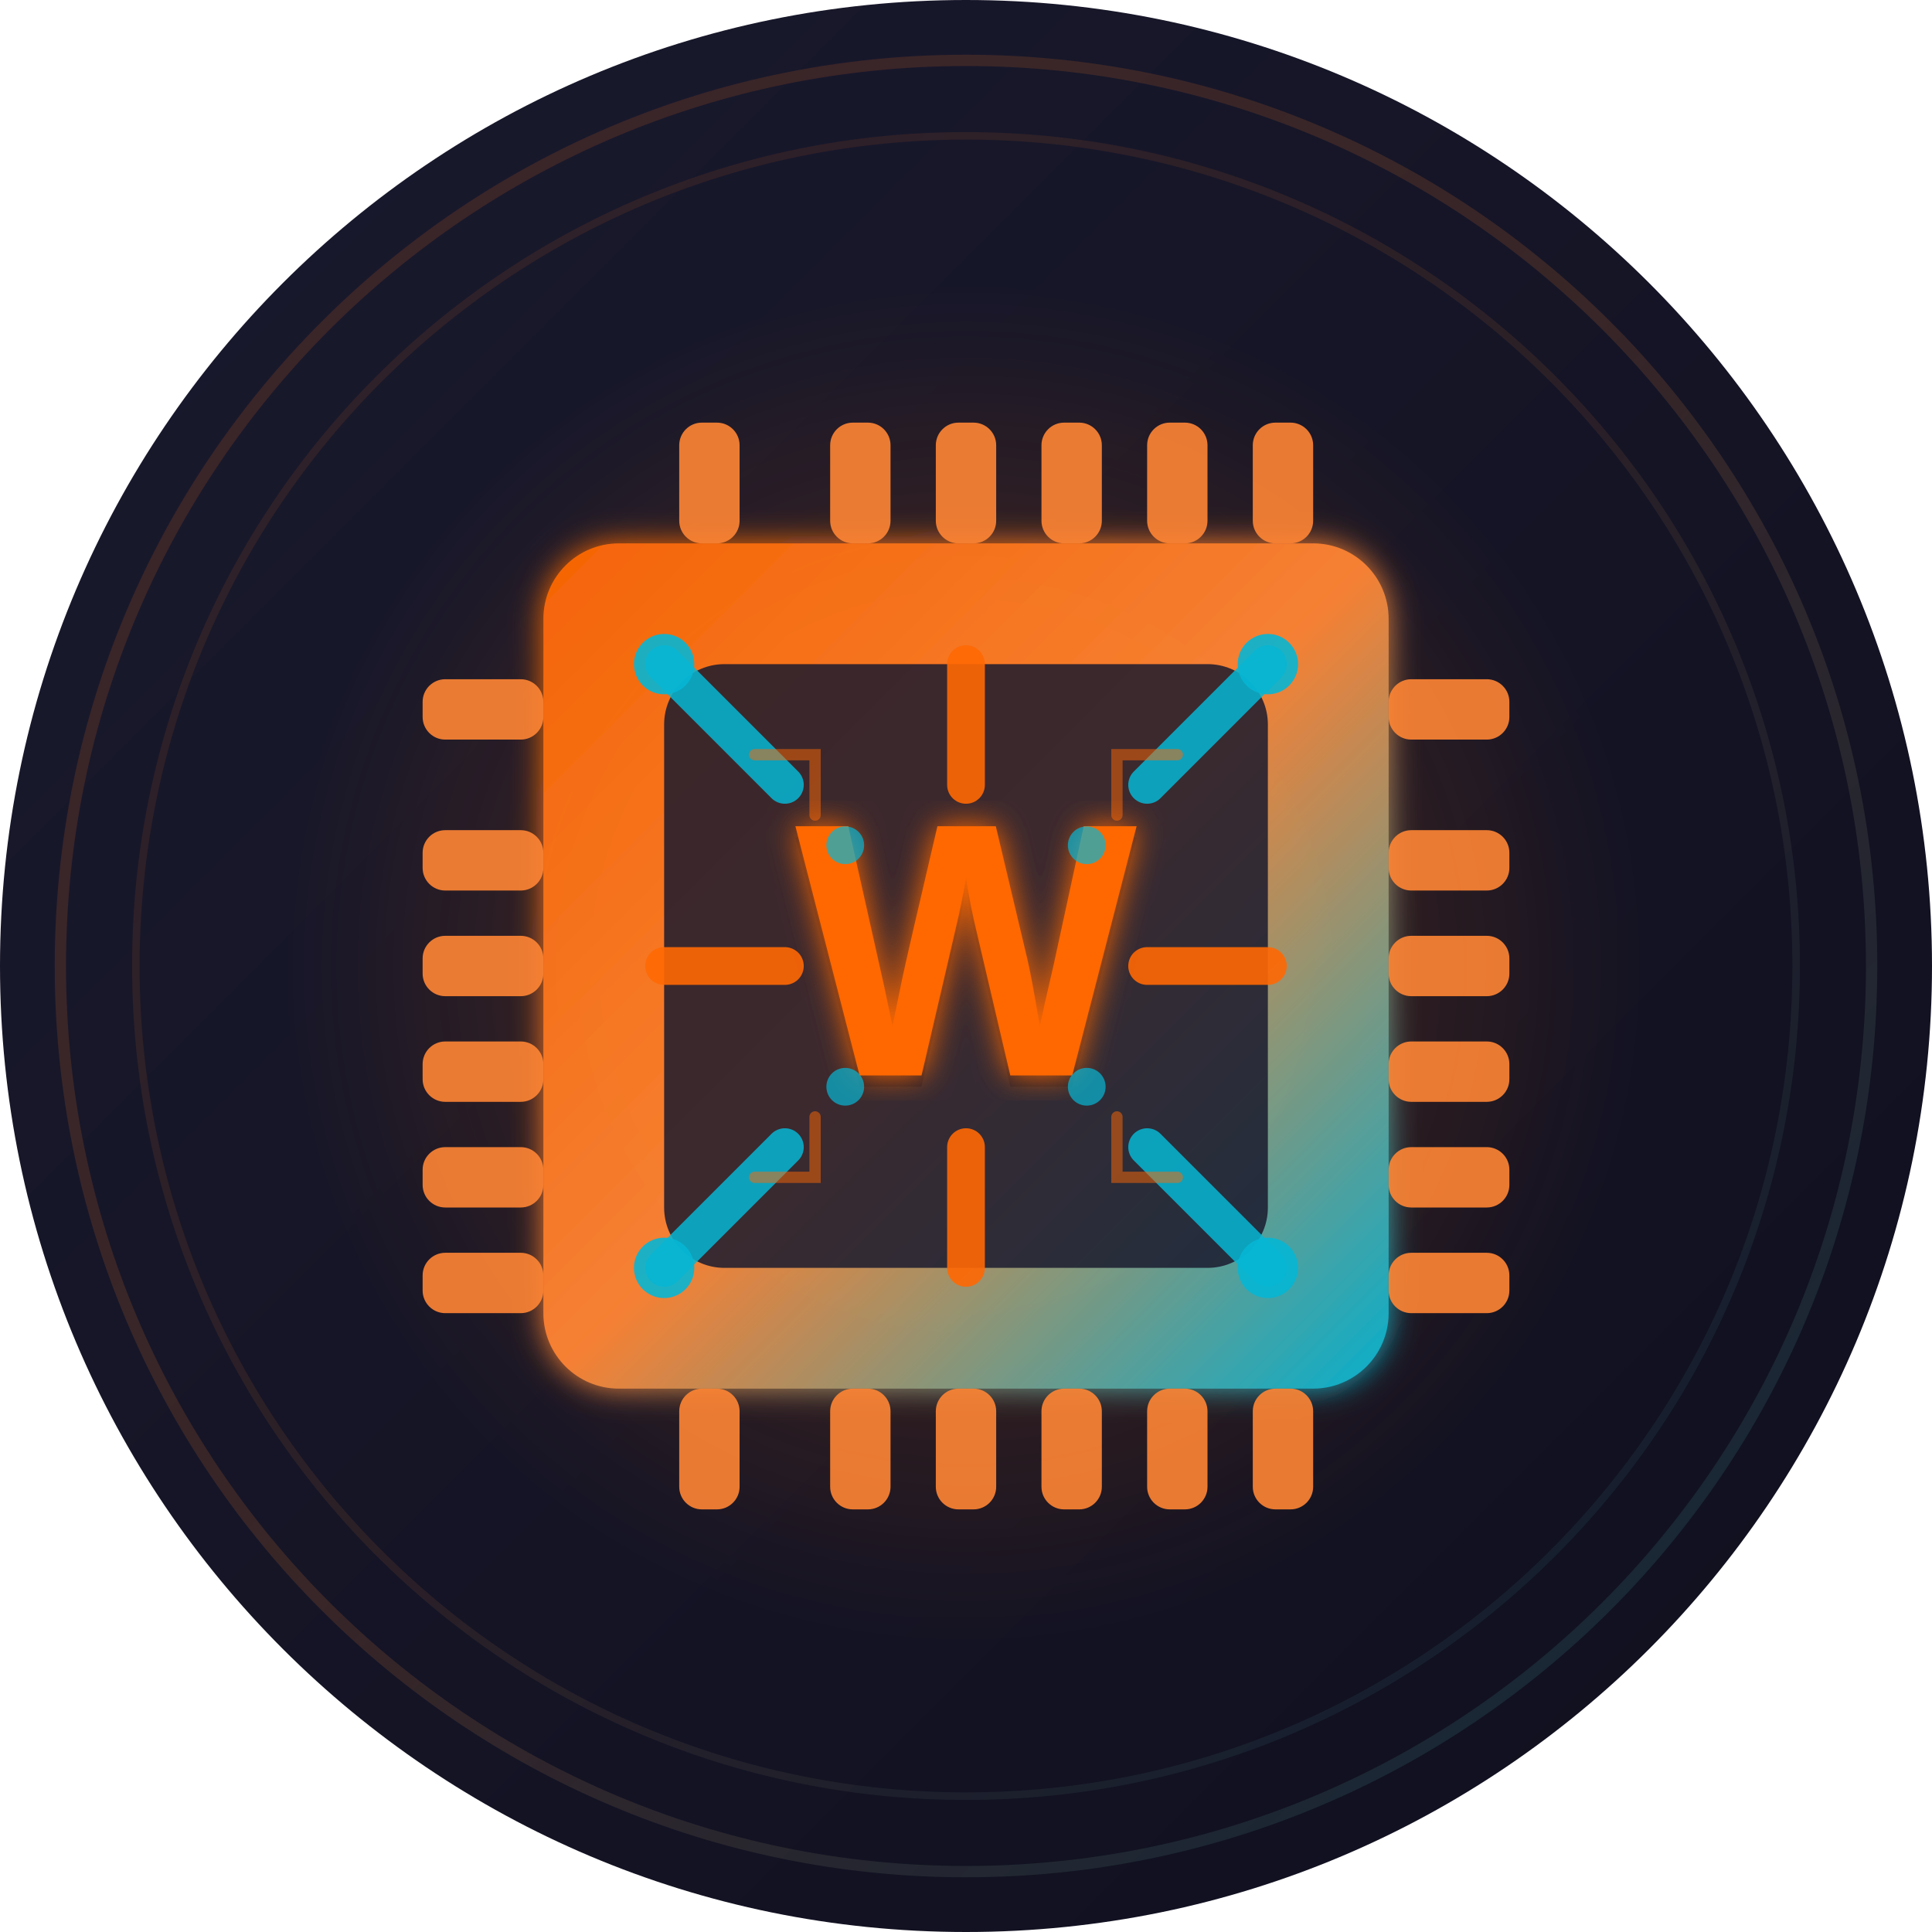
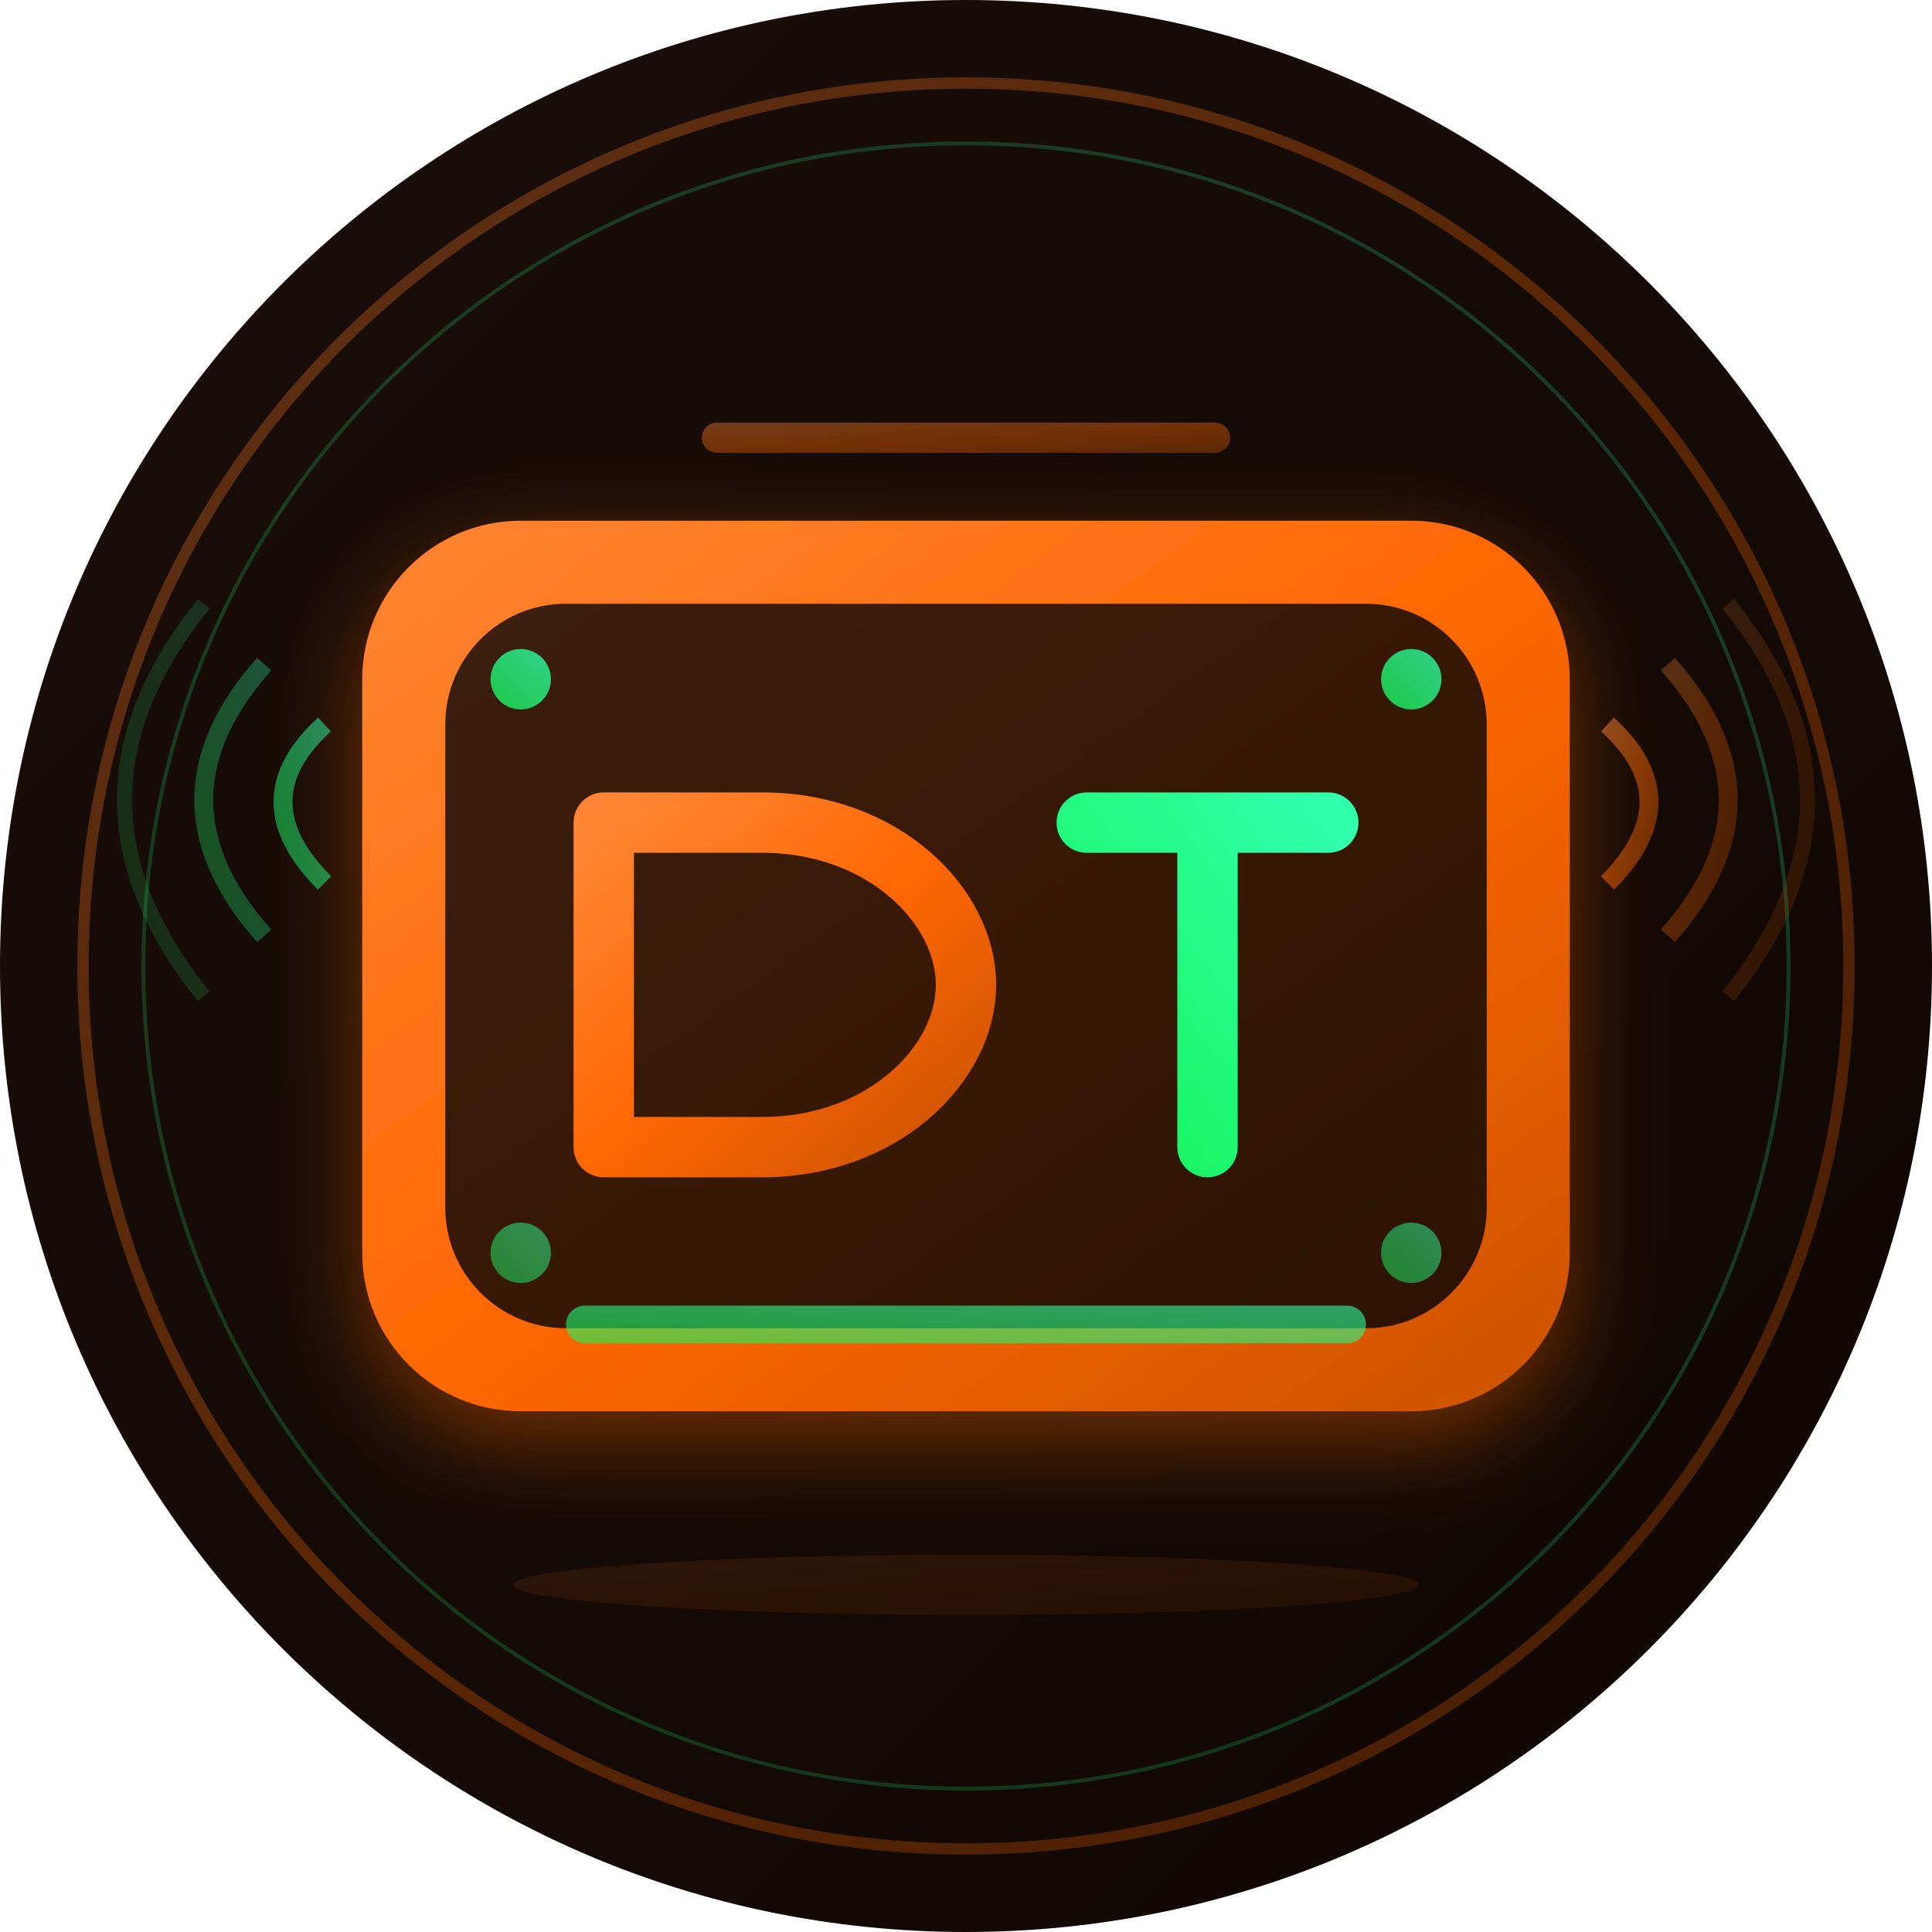
<svg xmlns="http://www.w3.org/2000/svg" viewBox="0 0 512 512" fill="none">
  <defs>
-     <linearGradient id="mainGrad" x1="0%" y1="0%" x2="100%" y2="100%">
-       <stop offset="0%" style="stop-color:#ff6803;stop-opacity:1" />
-       <stop offset="50%" style="stop-color:#ff8534;stop-opacity:1" />
-       <stop offset="100%" style="stop-color:#06b6d4;stop-opacity:1" />
+     <linearGradient id="primaryGrad" x1="0%" y1="0%" x2="100%" y2="100%">
+       <stop offset="0%" style="stop-color:#FF8534;stop-opacity:1" />
+       <stop offset="50%" style="stop-color:#FF6803;stop-opacity:1" />
+       <stop offset="100%" style="stop-color:#CC5202;stop-opacity:1" />
    </linearGradient>
-     <linearGradient id="darkGrad" x1="0%" y1="0%" x2="100%" y2="100%">
-       <stop offset="0%" style="stop-color:#1a1a2e;stop-opacity:1" />
-       <stop offset="100%" style="stop-color:#0f0f1e;stop-opacity:1" />
+     <linearGradient id="accentGrad" x1="0%" y1="100%" x2="100%" y2="0%">
+       <stop offset="0%" style="stop-color:#16F456;stop-opacity:1" />
+       <stop offset="100%" style="stop-color:#30FFAC;stop-opacity:1" />
    </linearGradient>
-     <filter id="chipGlow">
-       <feGaussianBlur stdDeviation="4" result="coloredBlur" />
+     <linearGradient id="bgGrad" x1="0%" y1="0%" x2="100%" y2="100%">
+       <stop offset="0%" style="stop-color:#1A0E09;stop-opacity:1" />
+       <stop offset="100%" style="stop-color:#0F0703;stop-opacity:1" />
+     </linearGradient>
+     <filter id="glow" x="-50%" y="-50%" width="200%" height="200%">
+       <feGaussianBlur stdDeviation="8" result="coloredBlur" />
      <feMerge>
        <feMergeNode in="coloredBlur" />
        <feMergeNode in="SourceGraphic" />
      </feMerge>
    </filter>
-     <radialGradient id="centerGlow">
-       <stop offset="0%" style="stop-color:#ff6803;stop-opacity:0.3" />
-       <stop offset="100%" style="stop-color:#ff6803;stop-opacity:0" />
-     </radialGradient>
+     <filter id="shadow" x="-20%" y="-20%" width="140%" height="140%">
+       <feDropShadow dx="0" dy="8" stdDeviation="12" flood-color="#FF6803" flood-opacity="0.4" />
+     </filter>
  </defs>
-   <circle cx="256" cy="256" r="256" fill="url(#darkGrad)" />
-   <circle cx="256" cy="256" r="240" fill="none" stroke="url(#mainGrad)" stroke-width="3" opacity="0.15" />
-   <circle cx="256" cy="256" r="220" fill="none" stroke="url(#mainGrad)" stroke-width="2" opacity="0.1" />
-   <circle cx="256" cy="256" r="180" fill="url(#centerGlow)" />
-   <rect x="144" y="144" width="224" height="224" rx="20" fill="url(#mainGrad)" opacity="0.95" filter="url(#chipGlow)" />
-   <rect x="176" y="176" width="160" height="160" rx="16" fill="#1a1a2e" opacity="0.85" />
-   <path d="M256 208 L256 176" stroke="#ff6803" stroke-width="10" stroke-linecap="round" opacity="0.9" />
-   <path d="M256 336 L256 304" stroke="#ff6803" stroke-width="10" stroke-linecap="round" opacity="0.9" />
-   <path d="M208 256 L176 256" stroke="#ff6803" stroke-width="10" stroke-linecap="round" opacity="0.9" />
-   <path d="M336 256 L304 256" stroke="#ff6803" stroke-width="10" stroke-linecap="round" opacity="0.9" />
-   <path d="M208 208 L176 176" stroke="#06b6d4" stroke-width="10" stroke-linecap="round" opacity="0.85" />
-   <path d="M304 208 L336 176" stroke="#06b6d4" stroke-width="10" stroke-linecap="round" opacity="0.85" />
-   <path d="M208 304 L176 336" stroke="#06b6d4" stroke-width="10" stroke-linecap="round" opacity="0.85" />
-   <path d="M304 304 L336 336" stroke="#06b6d4" stroke-width="10" stroke-linecap="round" opacity="0.85" />
-   <circle cx="176" cy="176" r="8" fill="#06b6d4" opacity="0.9" />
-   <circle cx="336" cy="176" r="8" fill="#06b6d4" opacity="0.9" />
-   <circle cx="176" cy="336" r="8" fill="#06b6d4" opacity="0.9" />
-   <circle cx="336" cy="336" r="8" fill="#06b6d4" opacity="0.9" />
-   <text x="256" y="288" font-family="'Segoe UI', Arial, sans-serif" font-size="96" font-weight="bold" fill="#0f0f1e" text-anchor="middle" opacity="0.3">W</text>
-   <text x="256" y="285" font-family="'Segoe UI', Arial, sans-serif" font-size="96" font-weight="bold" fill="#ff6803" text-anchor="middle" filter="url(#chipGlow)">W</text>
-   <rect x="112" y="180" width="32" height="16" rx="6" fill="#ff8534" opacity="0.9" />
-   <rect x="112" y="220" width="32" height="16" rx="6" fill="#ff8534" opacity="0.9" />
-   <rect x="112" y="248" width="32" height="16" rx="6" fill="#ff8534" opacity="0.9" />
-   <rect x="112" y="276" width="32" height="16" rx="6" fill="#ff8534" opacity="0.9" />
-   <rect x="112" y="304" width="32" height="16" rx="6" fill="#ff8534" opacity="0.9" />
-   <rect x="112" y="332" width="32" height="16" rx="6" fill="#ff8534" opacity="0.9" />
-   <rect x="368" y="180" width="32" height="16" rx="6" fill="#ff8534" opacity="0.9" />
-   <rect x="368" y="220" width="32" height="16" rx="6" fill="#ff8534" opacity="0.9" />
-   <rect x="368" y="248" width="32" height="16" rx="6" fill="#ff8534" opacity="0.9" />
-   <rect x="368" y="276" width="32" height="16" rx="6" fill="#ff8534" opacity="0.9" />
-   <rect x="368" y="304" width="32" height="16" rx="6" fill="#ff8534" opacity="0.9" />
-   <rect x="368" y="332" width="32" height="16" rx="6" fill="#ff8534" opacity="0.9" />
-   <rect x="180" y="112" width="16" height="32" rx="6" fill="#ff8534" opacity="0.9" />
-   <rect x="220" y="112" width="16" height="32" rx="6" fill="#ff8534" opacity="0.9" />
-   <rect x="248" y="112" width="16" height="32" rx="6" fill="#ff8534" opacity="0.9" />
-   <rect x="276" y="112" width="16" height="32" rx="6" fill="#ff8534" opacity="0.9" />
-   <rect x="304" y="112" width="16" height="32" rx="6" fill="#ff8534" opacity="0.9" />
-   <rect x="332" y="112" width="16" height="32" rx="6" fill="#ff8534" opacity="0.9" />
-   <rect x="180" y="368" width="16" height="32" rx="6" fill="#ff8534" opacity="0.9" />
-   <rect x="220" y="368" width="16" height="32" rx="6" fill="#ff8534" opacity="0.9" />
-   <rect x="248" y="368" width="16" height="32" rx="6" fill="#ff8534" opacity="0.9" />
-   <rect x="276" y="368" width="16" height="32" rx="6" fill="#ff8534" opacity="0.9" />
-   <rect x="304" y="368" width="16" height="32" rx="6" fill="#ff8534" opacity="0.9" />
-   <rect x="332" y="368" width="16" height="32" rx="6" fill="#ff8534" opacity="0.9" />
-   <circle cx="224" cy="224" r="5" fill="#06b6d4" opacity="0.7" />
-   <circle cx="288" cy="224" r="5" fill="#06b6d4" opacity="0.7" />
-   <circle cx="224" cy="288" r="5" fill="#06b6d4" opacity="0.7" />
-   <circle cx="288" cy="288" r="5" fill="#06b6d4" opacity="0.7" />
-   <path d="M200 200 L216 200 L216 216" stroke="#ff6803" stroke-width="3" opacity="0.5" fill="none" stroke-linecap="round" />
-   <path d="M312 200 L296 200 L296 216" stroke="#ff6803" stroke-width="3" opacity="0.5" fill="none" stroke-linecap="round" />
-   <path d="M200 312 L216 312 L216 296" stroke="#ff6803" stroke-width="3" opacity="0.5" fill="none" stroke-linecap="round" />
-   <path d="M312 312 L296 312 L296 296" stroke="#ff6803" stroke-width="3" opacity="0.5" fill="none" stroke-linecap="round" />
+   <circle cx="256" cy="256" r="256" fill="url(#bgGrad)" />
+   <circle cx="256" cy="256" r="234" fill="none" stroke="url(#primaryGrad)" stroke-width="3" opacity="0.3" />
+   <circle cx="256" cy="256" r="218" fill="none" stroke="url(#accentGrad)" stroke-width="1" opacity="0.2" />
+   <rect x="96" y="138" width="320" height="236" rx="42" fill="url(#primaryGrad)" filter="url(#shadow)" />
+   <rect x="118" y="160" width="276" height="192" rx="32" fill="url(#bgGrad)" opacity="0.85" />
+   <path d="M160 218 L160 304 L202 304 C234 304 256 282 256 261 C256 240 234 218 202 218 L160 218 Z" fill="none" stroke="url(#primaryGrad)" stroke-width="16" stroke-linecap="round" stroke-linejoin="round" />
+   <path d="M288 218 L352 218 M320 218 L320 304" fill="none" stroke="url(#accentGrad)" stroke-width="16" stroke-linecap="round" stroke-linejoin="round" />
+   <circle cx="138" cy="180" r="8" fill="url(#accentGrad)" opacity="0.8" />
+   <circle cx="374" cy="180" r="8" fill="url(#accentGrad)" opacity="0.8" />
+   <circle cx="138" cy="332" r="8" fill="url(#accentGrad)" opacity="0.5" />
+   <circle cx="374" cy="332" r="8" fill="url(#accentGrad)" opacity="0.5" />
+   <rect x="150" y="346" width="212" height="10" rx="5" fill="url(#accentGrad)" opacity="0.6" />
+   <rect x="186" y="112" width="140" height="8" rx="4" fill="url(#primaryGrad)" opacity="0.4" />
+   <path d="M426 192 Q448 212 426 234" fill="none" stroke="url(#primaryGrad)" stroke-width="5" opacity="0.5" />
+   <path d="M442 176 Q474 212 442 248" fill="none" stroke="url(#primaryGrad)" stroke-width="5" opacity="0.3" />
+   <path d="M458 160 Q500 212 458 264" fill="none" stroke="url(#primaryGrad)" stroke-width="4" opacity="0.15" />
+   <path d="M86 192 Q64 212 86 234" fill="none" stroke="url(#accentGrad)" stroke-width="5" opacity="0.5" />
+   <path d="M70 176 Q38 212 70 248" fill="none" stroke="url(#accentGrad)" stroke-width="5" opacity="0.3" />
+   <path d="M54 160 Q12 212 54 264" fill="none" stroke="url(#accentGrad)" stroke-width="4" opacity="0.15" />
+   <ellipse cx="256" cy="420" rx="120" ry="8" fill="url(#primaryGrad)" opacity="0.1" />
</svg>
